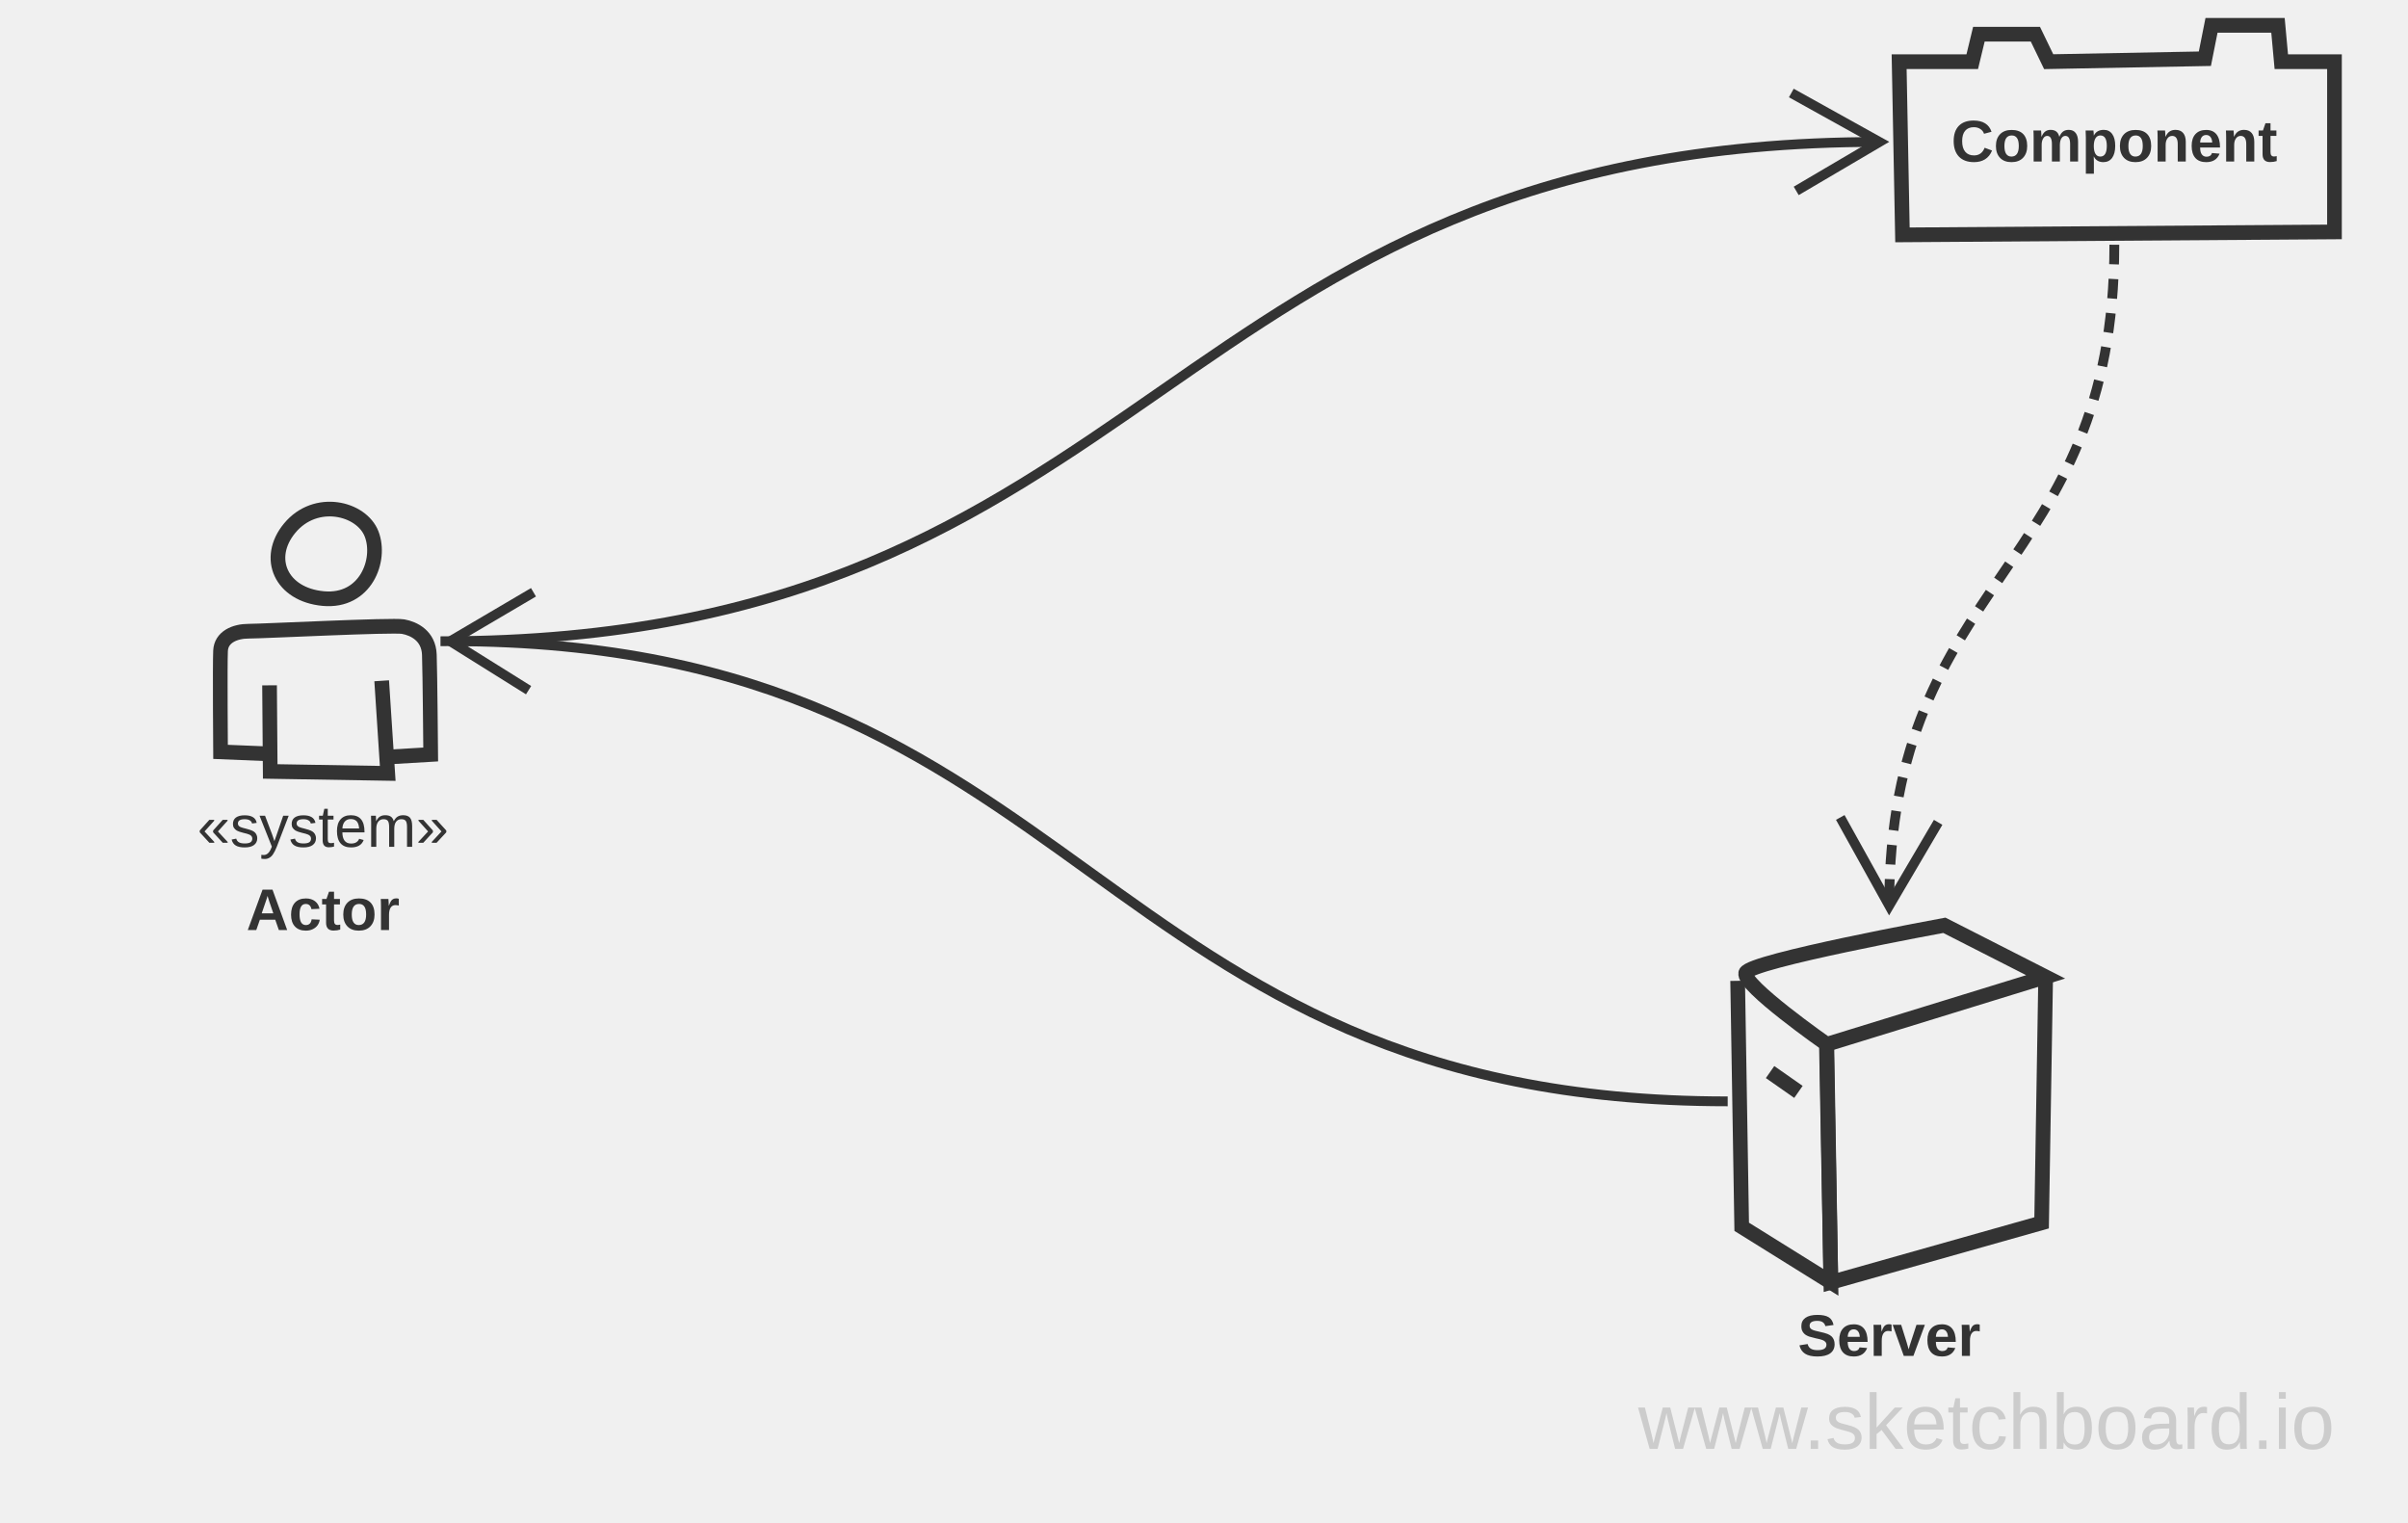
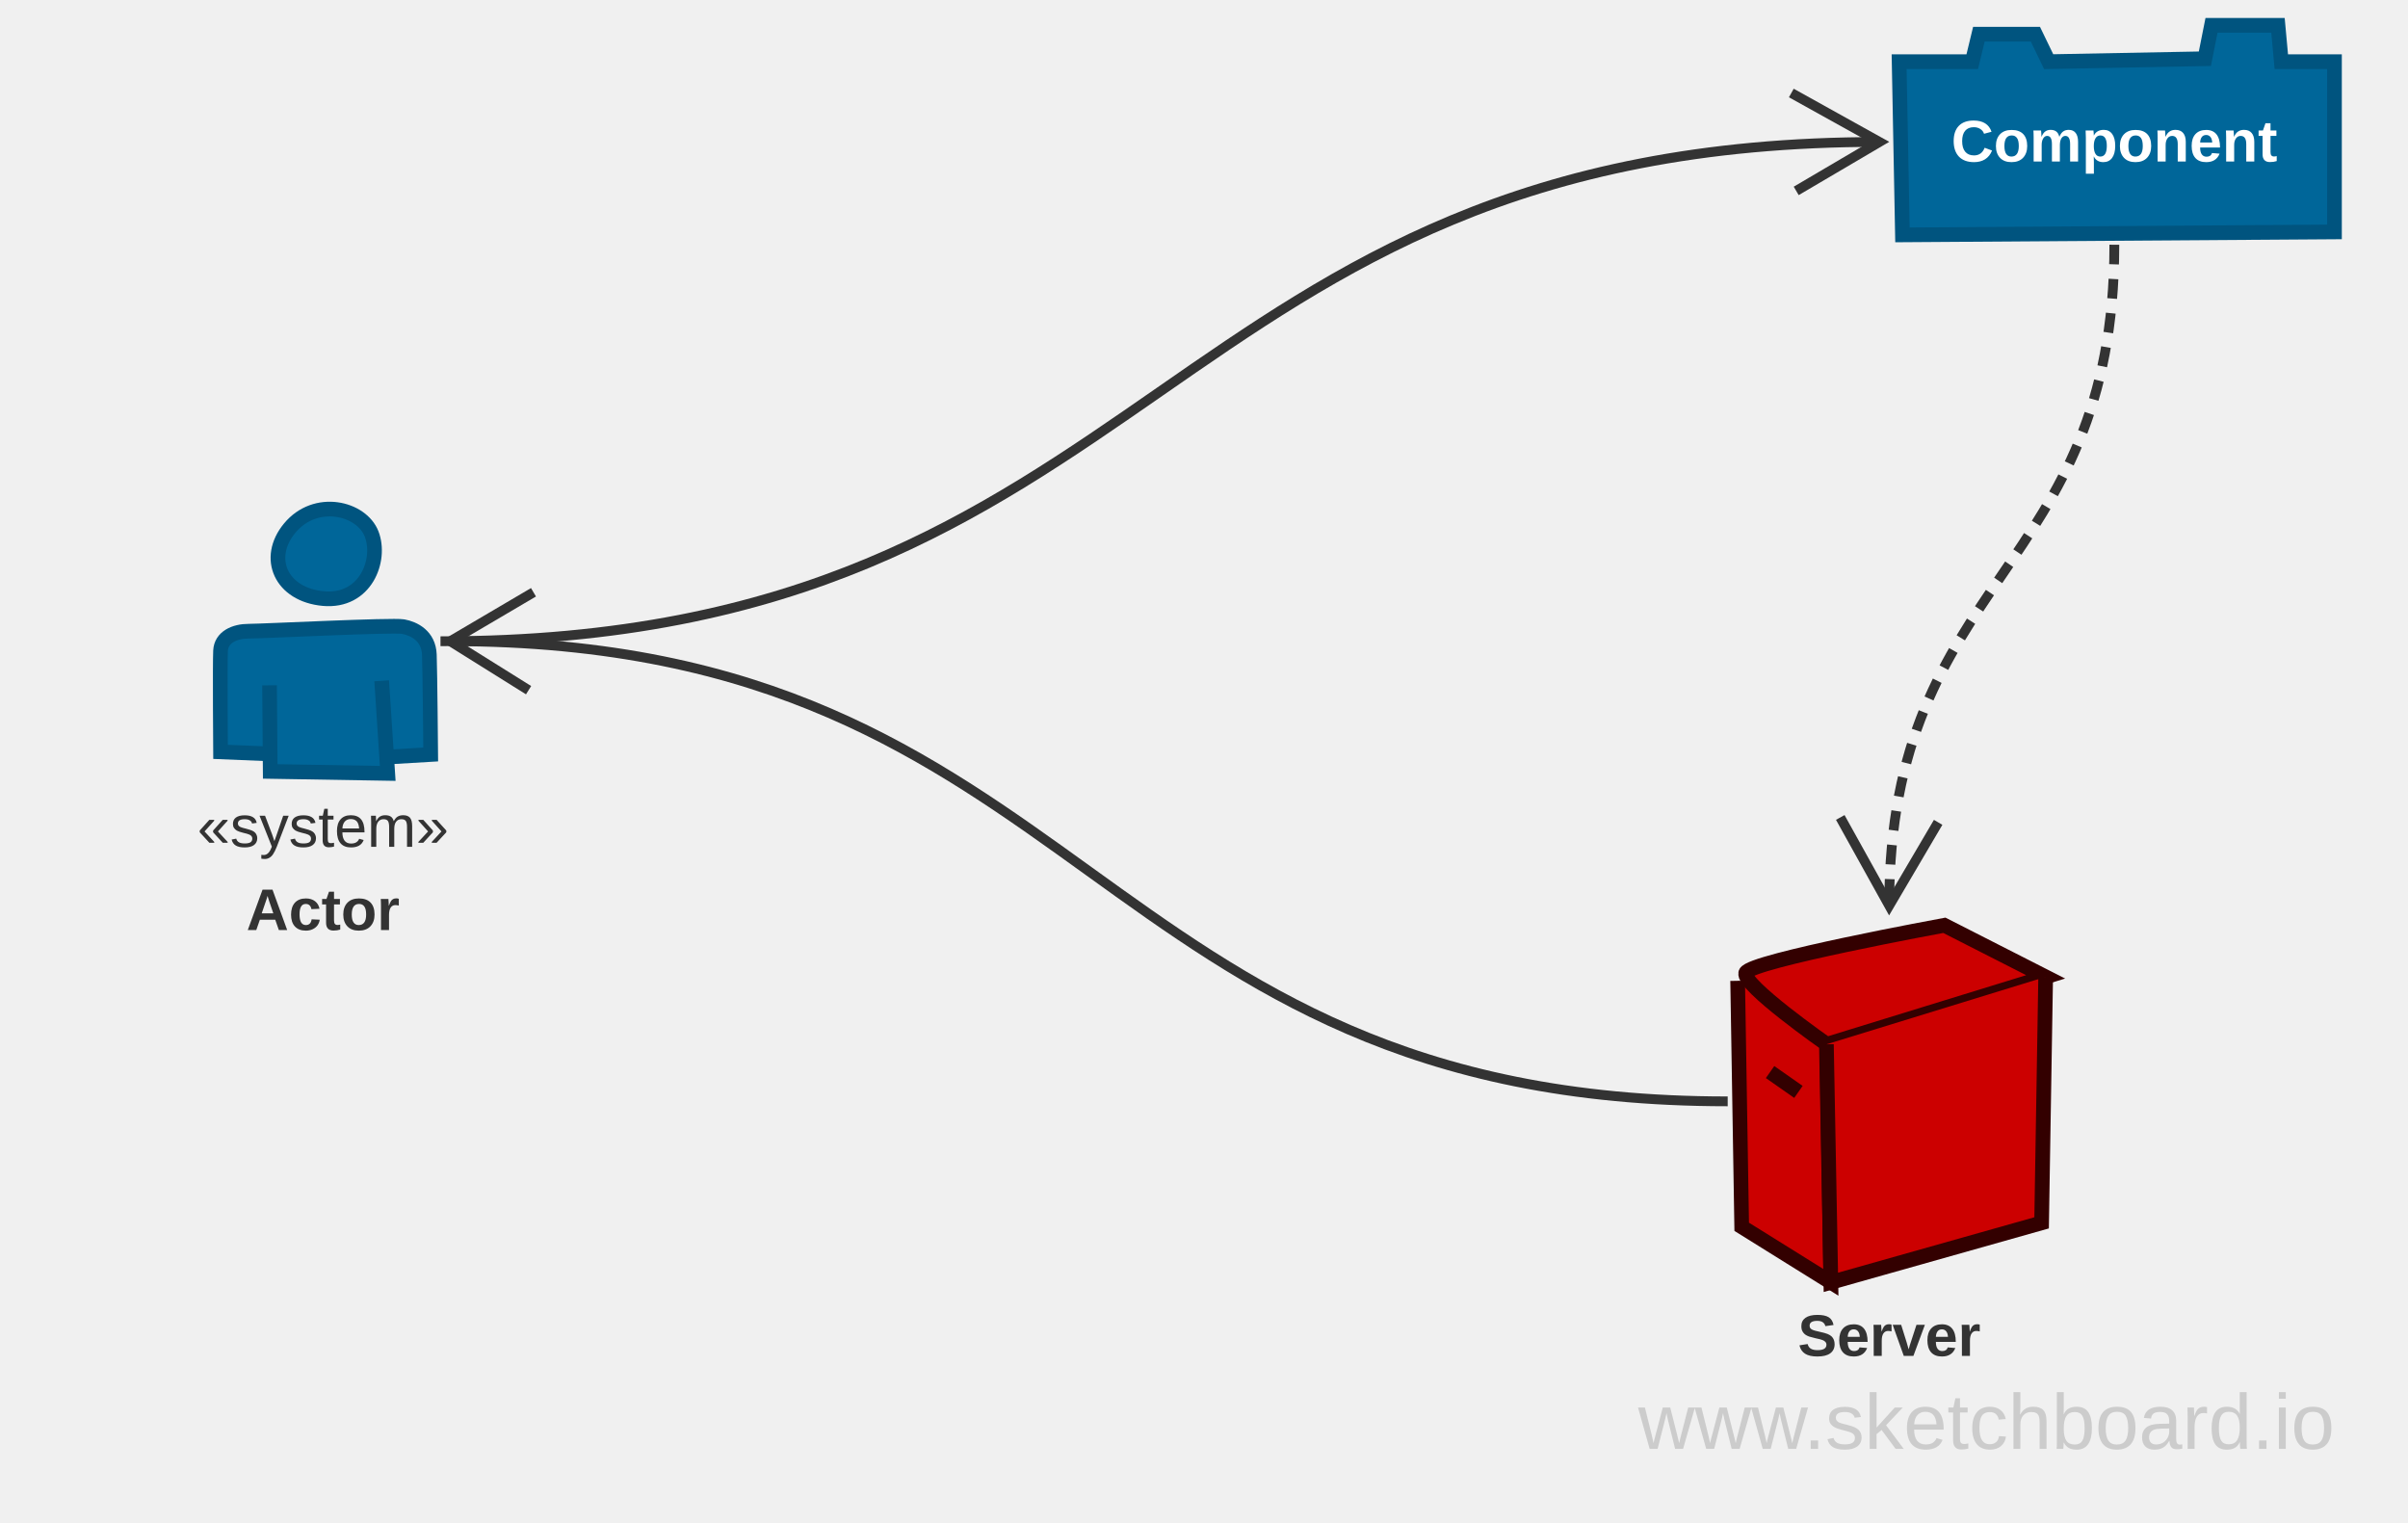
<svg xmlns="http://www.w3.org/2000/svg" height="311" width="492" viewBox="674 133 492 311" style="background-color:transparent;" preserveAspectRatio="xMinYMin meet">
  <defs>
    <style type="text/css">.svg-txt-center tspan {text-anchor: middle;}.svg-txt-right tspan {text-anchor: end;}</style>
  </defs>
  <g transform="translate(0,0)">
    <g transform="matrix(1,0,0,1,719,237)">
-       <path style="fill:none;stroke:#333333;stroke-width:3.0;;" d="m14.191,3.894c5.297,-6.4 14.679,-4.132 16.738,1.199c2.057,5.329 -1.235,13.993 -9.878,13.194c-8.643,-0.8 -11.935,-8.264 -6.86,-14.393z" />
-       <path style="fill:none;stroke:#333333;stroke-width:3.0;;" d="m9.8,50.002l-9.739,-0.4c0,0 -0.136,-17.856 0,-20.654c0.137,-2.798 2.881,-3.998 5.762,-3.998c2.881,0 29.355,-1.334 31.552,-0.934c2.196,0.401 5.212,1.868 5.35,5.731c0.138,3.864 0.274,20.39 0.274,20.39l-9.054,0.535" />
-       <path style="fill:none;stroke:#333333;stroke-width:3.0;;" d="m10.075,36.008l0.136,17.592l24.009,0.4l-1.235,-18.921" />
+       <path style="fill:rgb(0,102,153);stroke:rgb(0,84,127);stroke-width:3.0;;" d="m14.191,3.894c5.297,-6.4 14.679,-4.132 16.738,1.199c2.057,5.329 -1.235,13.993 -9.878,13.194c-8.643,-0.8 -11.935,-8.264 -6.86,-14.393z" />
+       <path style="fill:rgb(0,102,153);stroke:rgb(0,84,127);stroke-width:3.0;;" d="m9.8,50.002l-9.739,-0.4c0,0 -0.136,-17.856 0,-20.654c0.137,-2.798 2.881,-3.998 5.762,-3.998c2.881,0 29.355,-1.334 31.552,-0.934c2.196,0.401 5.212,1.868 5.35,5.731c0.138,3.864 0.274,20.39 0.274,20.39l-9.054,0.535" />
+       <path style="fill:rgb(0,102,153);stroke:rgb(0,84,127);stroke-width:3.0;;" d="m10.075,36.008l0.136,17.592l24.009,0.4l-1.235,-18.921" />
    </g>
    <text style="font-weight:Normal; font-size: 12px; text-anchor: middle; font-family: arial,helvetica,sans-serif; fill: #333333;" class="svg-txt-center" y="306" x="740">«system»</text>
    <text style="font-weight:bold; font-size: 12px; text-anchor: middle; font-family: arial,helvetica,sans-serif; fill: #333333;" class="svg-txt-center" y="323" x="740">Actor</text>
  </g>
  <g transform="translate(0,0)">
    <g transform="matrix(1,0,0,1,1029,322)">
-       <path style="fill:none;stroke:#333333;stroke-width:3.0;;" d="m0.035,11.376l0.828,50.252l18.218,11.347l-0.828,-48.631" />
-       <path style="fill:none;stroke:#333333;stroke-width:3.0;;" d="m42.266,0.03c0,0 -39.748,7.294 -40.575,9.726c-0.828,2.432 16.561,14.59 16.561,14.59l44.715,-13.779l-20.701,-10.537z" />
-       <path style="fill:none;stroke:#333333;stroke-width:3.0;;" d="m62.967,10.568l-0.828,50.252l-43.059,12.158l-0.909,-48.631" />
-       <path style="fill:none;stroke:#333333;stroke-width:3.0;;" d="m6.659,30.016l5.796,4.053" />
+       <path style="fill:rgb(204,0,0);stroke:rgb(51,0,0);stroke-width:3.0;;" d="m0.035,11.376l0.828,50.252l18.218,11.347l-0.828,-48.631" />
+       <path style="fill:rgb(204,0,0);stroke:rgb(51,0,0);stroke-width:3.0;;" d="m42.266,0.03c0,0 -39.748,7.294 -40.575,9.726c-0.828,2.432 16.561,14.59 16.561,14.59l44.715,-13.779l-20.701,-10.537z" />
+       <path style="fill:rgb(204,0,0);stroke:rgb(51,0,0);stroke-width:3.0;;" d="m62.967,10.568l-0.828,50.252l-43.059,12.158l-0.909,-48.631" />
+       <path style="fill:rgb(204,0,0);stroke:rgb(51,0,0);stroke-width:3.0;;" d="m6.659,30.016l5.796,4.053" />
    </g>
    <text style="font-weight:bold; font-size: 12px; text-anchor: middle; font-family: arial,helvetica,sans-serif; fill: #333333;" class="svg-txt-center" y="410" x="1060">Server</text>
  </g>
  <g transform="translate(0,0)">
    <path style="fill:none;stroke:#333333;stroke-width:2;;" d="M1027,358 C896.5,358 896.5,264  766,264" />
    <polyline style="fill:#ffffff;stroke:#333333;stroke-width:2;fill-opacity:0;" points="783,254 766,264 782,274" />
    <text style="font-weight:Normal; font-size: 12px; text-anchor: middle; font-family: sans-serif; fill: #333333;" class="" y="283" x="774" />
    <text style="font-weight:Normal; font-size: 12px; text-anchor: start; font-family: sans-serif; fill: #333333;" class="" y="311" x="896" />
    <text style="font-weight:Normal; font-size: 12px; text-anchor: middle; font-family: sans-serif; fill: #333333;" class="" y="368" x="1008" />
  </g>
  <g transform="translate(0,0)">
    <g transform="matrix(1,0,0,1,1062,143)">
-       <path style="fill:none;stroke:#333333;stroke-width:3.0;;" d="m0.708,37.983l88.269,-0.603l0,-34.781l-10.863,0l-0.68,-7.424l-13.579,0l-1.358,6.822l-31.913,0.603l-2.716,-5.617l-11.543,0l-1.358,5.617l-14.938,0z" />
+       <path style="fill:rgb(0,102,153);stroke:rgb(0,84,127);stroke-width:3.0;;" d="m0.708,37.983l88.269,-0.603l0,-34.781l-10.863,0l-0.68,-7.424l-13.579,0l-1.358,6.822l-31.913,0.603l-2.716,-5.617l-11.543,0l-1.358,5.617l-14.938,0z" />
    </g>
-     <text style="font-weight:bold; font-size: 12px; text-anchor: middle; font-family: arial,helvetica,sans-serif; fill: #333333;" class="svg-txt-center" y="166" x="1106">Component</text>
+     <text style="font-weight:bold; font-size: 12px; text-anchor: middle; font-family: arial,helvetica,sans-serif; fill: #ffffff;" class="svg-txt-center" y="166" x="1106">Component</text>
  </g>
  <g transform="translate(0,0)">
    <path style="fill:none;stroke:#333333;stroke-width:2;stroke-dasharray:4,3;;" d="M1106,183 C1106,250.5 1060,250.5  1060,318" />
    <polyline style="fill:#ffffff;stroke:#333333;stroke-width:2;fill-opacity:0;" points="1050,300 1060,318 1070,301" />
    <text style="font-weight:Normal; font-size: 12px; text-anchor: middle; font-family: sans-serif; fill: #333333;" class="" y="308" x="1079" />
    <text style="font-weight:Normal; font-size: 12px; text-anchor: start; font-family: sans-serif; fill: #333333;" class="" y="250" x="1083" />
    <text style="font-weight:Normal; font-size: 12px; text-anchor: middle; font-family: sans-serif; fill: #333333;" class="" y="200" x="1116" />
  </g>
  <g transform="translate(0,0)">
    <path style="fill:none;stroke:#333333;stroke-width:2;;" d="M764,264 C911,264 911,162  1058,162" />
    <polyline style="fill:#ffffff;stroke:#333333;stroke-width:2;fill-opacity:0;" points="1041,172 1058,162 1040,152" />
    <text style="font-weight:Normal; font-size: 12px; text-anchor: middle; font-family: sans-serif; fill: #333333;" class="" y="153" x="1040" />
    <text style="font-weight:Normal; font-size: 12px; text-anchor: start; font-family: sans-serif; fill: #333333;" class="" y="213" x="911" />
    <text style="font-weight:Normal; font-size: 12px; text-anchor: middle; font-family: sans-serif; fill: #333333;" class="" y="245" x="772" />
  </g>
  <text style="font-weight:Normal; font-size: 16px; text-anchor: end; font-family: Arial; fill: #ccc;" y="429" x="1151">www.sketchboard.io</text>
</svg>
